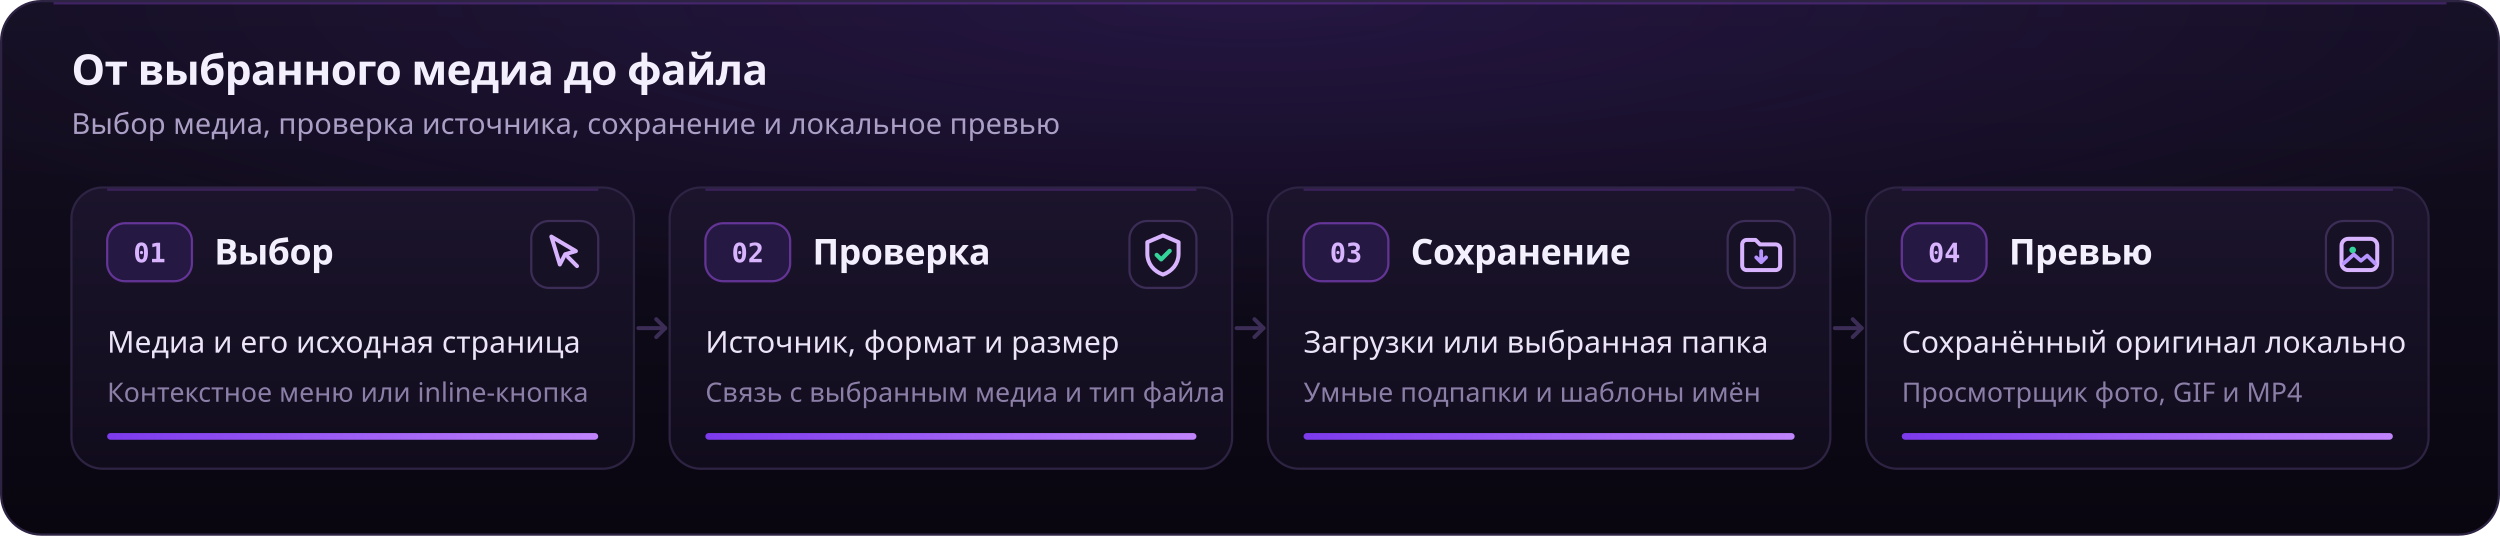
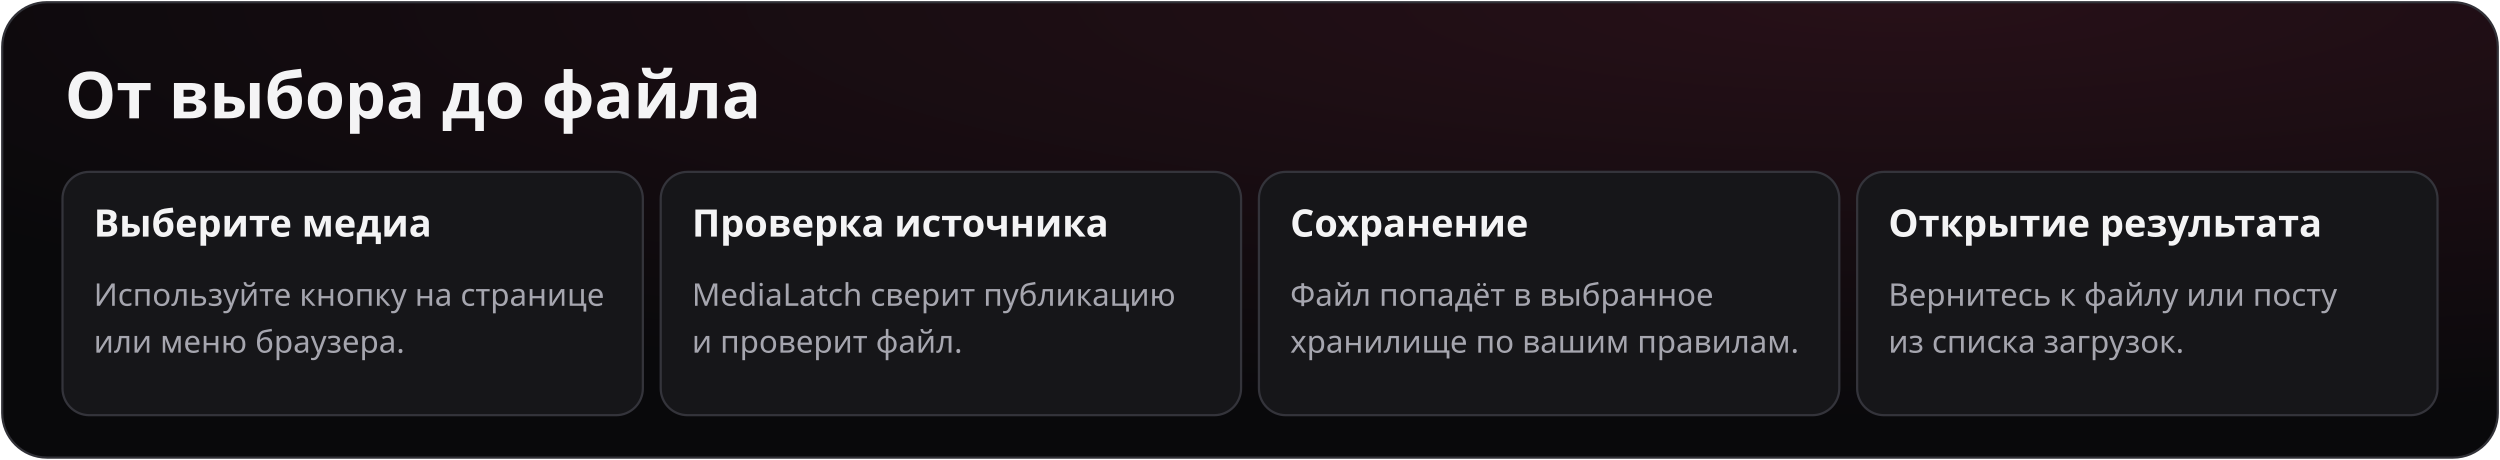
- <svg xmlns="http://www.w3.org/2000/svg" width="1120" height="240" viewBox="0 0 1120 240" role="img" aria-label="От выбранного медиа до файла: 4 этапа работы MediaLatch">
+ <svg xmlns="http://www.w3.org/2000/svg" viewBox="0 0 1120 206" width="1120" height="206" role="img" aria-labelledby="title desc">
  <defs>
-     <linearGradient id="flowBg" x1="0" y1="0" x2="0" y2="1">
-       <stop offset="0%" stop-color="#140f21" />
-       <stop offset="100%" stop-color="#090610" />
-     </linearGradient>
-     <linearGradient id="flowCard" x1="0" y1="0" x2="0" y2="1">
-       <stop offset="0%" stop-color="#1b142c" />
-       <stop offset="100%" stop-color="#110c1c" />
-     </linearGradient>
-     <linearGradient id="flowBar" x1="0" y1="0" x2="1" y2="0">
-       <stop offset="0%" stop-color="#7c3aed" />
-       <stop offset="100%" stop-color="#c084fc" />
-     </linearGradient>
-     <radialGradient id="flowGlow" cx="50%" cy="0%" r="60%">
-       <stop offset="0%" stop-color="#7c3aed" stop-opacity="0.16" />
-       <stop offset="100%" stop-color="#7c3aed" stop-opacity="0" />
+     <radialGradient id="glow" cx="76%" cy="0%" r="92%">
+       <stop stop-color="#271018" />
+       <stop offset="1" stop-color="#09090b" />
    </radialGradient>
-     <style>
- .root{font-family:"Segoe UI Variable Text","Segoe UI",system-ui,sans-serif}
- .mono{font-family:ui-monospace,"Cascadia Mono",Consolas,monospace}
- @keyframes flowFocus1{0%{opacity:0}2.5%{opacity:0}4%{opacity:1}10%{opacity:1}12.5%{opacity:0}100%{opacity:0}}
- @keyframes flowBar1{0%{transform:scaleX(.02);opacity:.35}2.5%{transform:scaleX(.02);opacity:.35}10.625%{transform:scaleX(1);opacity:1}87.5%{transform:scaleX(1);opacity:1}90%{transform:scaleX(1);opacity:0}90.012%{transform:scaleX(.02);opacity:0}95%{transform:scaleX(.02);opacity:.35}100%{transform:scaleX(.02);opacity:.35}}
- @keyframes flowFocus2{0%{opacity:0}13.75%{opacity:0}15.25%{opacity:1}21.25%{opacity:1}23.75%{opacity:0}100%{opacity:0}}
- @keyframes flowBar2{0%{transform:scaleX(.02);opacity:.35}13.75%{transform:scaleX(.02);opacity:.35}21.875%{transform:scaleX(1);opacity:1}87.5%{transform:scaleX(1);opacity:1}90%{transform:scaleX(1);opacity:0}90.012%{transform:scaleX(.02);opacity:0}95%{transform:scaleX(.02);opacity:.35}100%{transform:scaleX(.02);opacity:.35}}
- @keyframes flowFocus3{0%{opacity:0}25%{opacity:0}26.5%{opacity:1}32.5%{opacity:1}35%{opacity:0}100%{opacity:0}}
- @keyframes flowBar3{0%{transform:scaleX(.02);opacity:.35}25%{transform:scaleX(.02);opacity:.35}33.125%{transform:scaleX(1);opacity:1}87.5%{transform:scaleX(1);opacity:1}90%{transform:scaleX(1);opacity:0}90.012%{transform:scaleX(.02);opacity:0}95%{transform:scaleX(.02);opacity:.35}100%{transform:scaleX(.02);opacity:.35}}
- @keyframes flowFocus4{0%{opacity:0}36.25%{opacity:0}37.75%{opacity:1}43.75%{opacity:1}46.25%{opacity:0}100%{opacity:0}}
- @keyframes flowBar4{0%{transform:scaleX(.02);opacity:.35}36.25%{transform:scaleX(.02);opacity:.35}44.375%{transform:scaleX(1);opacity:1}87.5%{transform:scaleX(1);opacity:1}90%{transform:scaleX(1);opacity:0}90.012%{transform:scaleX(.02);opacity:0}95%{transform:scaleX(.02);opacity:.35}100%{transform:scaleX(.02);opacity:.35}}
- @keyframes flowArrow1{0%{opacity:0}8.125%{opacity:0}9.625%{opacity:1}15.625%{opacity:1}18.125%{opacity:0}100%{opacity:0}}
- @keyframes flowArrow2{0%{opacity:0}19.375%{opacity:0}20.875%{opacity:1}26.875%{opacity:1}29.375%{opacity:0}100%{opacity:0}}
- @keyframes flowArrow3{0%{opacity:0}30.625%{opacity:0}32.125%{opacity:1}38.125%{opacity:1}40.625%{opacity:0}100%{opacity:0}}
- .flow-card-active{opacity:0;animation:flowFocus1 8s cubic-bezier(.23,1,.32,1) infinite both}
- .flow-arrow-pulse{opacity:0;animation:flowArrow1 8s cubic-bezier(.23,1,.32,1) infinite both}
- .flow-bar-fill{transform-box:fill-box;transform-origin:left center;animation:flowBar1 8s cubic-bezier(.77,0,.175,1) infinite both}
- @media(prefers-reduced-motion:reduce){.flow-card-active,.flow-arrow-pulse,.flow-bar-fill{animation:none}}
- </style>
  </defs>
-   <g class="root" data-panel="surface">
-     <rect x="0.5" y="0.5" width="1119" height="239" rx="18" fill="url(#flowBg)" stroke="#2d2342" stroke-width="1" />
-     <rect x="1" y="1" width="1118" height="238" rx="17.5" fill="url(#flowGlow)" />
-     <line x1="24" y1="1.5" x2="1096" y2="1.5" stroke="#a855f7" stroke-opacity="0.28" stroke-width="1" />
-     <text x="32" y="38" fill="#f4effc" font-size="19" font-weight="600" letter-spacing="-0.3">От выбранного медиа до файла</text>
-     <text x="32" y="60" fill="#ab9fc6" font-size="13">Выбор медиа, проверка источника, сохранение и локальное превью</text>
-     <g transform="translate(32 84)" data-card="flow" data-panel="surface">
-       <rect width="252" height="126" rx="14" fill="url(#flowCard)" stroke="#2d2342" stroke-width="1" />
-       <rect width="252" height="126" rx="14" fill="none" stroke="#b693ff" stroke-width="1.4" class="flow-card-active" style="animation-name:flowFocus1" />
-       <line x1="16" y1="1" x2="236" y2="1" stroke="#a855f7" stroke-opacity="0.22" stroke-width="1" />
-       <g transform="translate(16 16)">
-         <rect width="38" height="26" rx="8" fill="#251842" stroke="#a855f7" stroke-opacity="0.5" stroke-width="1" />
-         <text x="19" y="17.5" text-anchor="middle" fill="#d8b4fe" font-size="12" font-weight="700" class="mono">01</text>
-       </g>
-       <text x="64" y="34.5" fill="#f4effc" font-size="16" font-weight="600" letter-spacing="-0.2">Выбор</text>
-       <g transform="translate(206 15)">
-         <rect width="30" height="30" rx="8" fill="#171126" stroke="#3b2d56" stroke-width="1" />
-         <g transform="translate(3 3)">
-           <path d="m6 4 11 6.5-4.8 1.4-2.4 4.6L6 4Zm7.5 9.2 4 4" fill="none" stroke="#d8b4fe" stroke-width="1.8" stroke-linecap="round" stroke-linejoin="round" />
-         </g>
-       </g>
-       <text x="16" y="74" fill="#ece5f8" font-size="13.5" font-weight="500">Медиа и его исходная страница</text>
-       <text x="16" y="96" fill="#8b7fa8" font-size="12">Контекстное меню или inline-кнопка</text>
-       <rect x="16" y="110" width="220" height="3" rx="1.5" fill="#1f1733" />
-       <rect x="16" y="110" width="220" height="3" rx="1.5" fill="url(#flowBar)" class="flow-bar-fill" style="animation-name:flowBar1" />
-     </g>
-     <g transform="translate(300 84)" data-card="flow" data-panel="surface">
-       <rect width="252" height="126" rx="14" fill="url(#flowCard)" stroke="#2d2342" stroke-width="1" />
-       <rect width="252" height="126" rx="14" fill="none" stroke="#b693ff" stroke-width="1.4" class="flow-card-active" style="animation-name:flowFocus2" />
-       <line x1="16" y1="1" x2="236" y2="1" stroke="#a855f7" stroke-opacity="0.22" stroke-width="1" />
-       <g transform="translate(16 16)">
-         <rect width="38" height="26" rx="8" fill="#251842" stroke="#a855f7" stroke-opacity="0.5" stroke-width="1" />
-         <text x="19" y="17.5" text-anchor="middle" fill="#d8b4fe" font-size="12" font-weight="700" class="mono">02</text>
-       </g>
-       <text x="64" y="34.5" fill="#f4effc" font-size="16" font-weight="600" letter-spacing="-0.2">Проверка</text>
-       <g transform="translate(206 15)">
-         <rect width="30" height="30" rx="8" fill="#171126" stroke="#3b2d56" stroke-width="1" />
-         <g transform="translate(3 3)">
-           <path d="M12 3.5 19 6.5v5.2c0 4.5-3 7.9-7 9.3-4-1.4-7-4.8-7-9.3V6.5l7-3Z" fill="none" stroke="#d8b4fe" stroke-width="1.8" stroke-linejoin="round" />
-           <path d="m9.2 12.2 2 2 3.8-3.8" fill="none" stroke="#34d399" stroke-width="1.9" stroke-linecap="round" stroke-linejoin="round" />
-         </g>
-       </g>
-       <text x="16" y="74" fill="#ece5f8" font-size="13.5" font-weight="500">Источник, формат и размер</text>
-       <text x="16" y="96" fill="#8b7fa8" font-size="12">Связь с выбранным медиа и тип файла</text>
-       <rect x="16" y="110" width="220" height="3" rx="1.5" fill="#1f1733" />
-       <rect x="16" y="110" width="220" height="3" rx="1.5" fill="url(#flowBar)" class="flow-bar-fill" style="animation-name:flowBar2" />
-     </g>
-     <g transform="translate(568 84)" data-card="flow" data-panel="surface">
-       <rect width="252" height="126" rx="14" fill="url(#flowCard)" stroke="#2d2342" stroke-width="1" />
-       <rect width="252" height="126" rx="14" fill="none" stroke="#b693ff" stroke-width="1.4" class="flow-card-active" style="animation-name:flowFocus3" />
-       <line x1="16" y1="1" x2="236" y2="1" stroke="#a855f7" stroke-opacity="0.22" stroke-width="1" />
-       <g transform="translate(16 16)">
-         <rect width="38" height="26" rx="8" fill="#251842" stroke="#a855f7" stroke-opacity="0.5" stroke-width="1" />
-         <text x="19" y="17.5" text-anchor="middle" fill="#d8b4fe" font-size="12" font-weight="700" class="mono">03</text>
-       </g>
-       <text x="64" y="34.5" fill="#f4effc" font-size="16" font-weight="600" letter-spacing="-0.2">Сохранение</text>
-       <g transform="translate(206 15)">
-         <rect width="30" height="30" rx="8" fill="#171126" stroke="#3b2d56" stroke-width="1" />
-         <g transform="translate(3 3)">
-           <path d="M3.5 7.5a2 2 0 0 1 2-2h4l2 2h7a2 2 0 0 1 2 2v7.5a2 2 0 0 1-2 2h-13a2 2 0 0 1-2-2V7.5Z" fill="none" stroke="#d8b4fe" stroke-width="1.8" stroke-linejoin="round" />
-           <path d="M12 10.5v5m0 0-2.2-2.2M12 15.5l2.2-2.2" fill="none" stroke="#b693ff" stroke-width="1.7" stroke-linecap="round" stroke-linejoin="round" />
-         </g>
-       </g>
-       <text x="16" y="74" fill="#ece5f8" font-size="13.5" font-weight="500">Загрузки или выбранная папка</text>
-       <text x="16" y="96" fill="#8b7fa8" font-size="12">Умные подпапки и шаблоны имён</text>
-       <rect x="16" y="110" width="220" height="3" rx="1.5" fill="#1f1733" />
-       <rect x="16" y="110" width="220" height="3" rx="1.5" fill="url(#flowBar)" class="flow-bar-fill" style="animation-name:flowBar3" />
-     </g>
-     <g transform="translate(836 84)" data-card="flow" data-panel="surface">
-       <rect width="252" height="126" rx="14" fill="url(#flowCard)" stroke="#2d2342" stroke-width="1" />
-       <rect width="252" height="126" rx="14" fill="none" stroke="#34d399" stroke-width="1.4" class="flow-card-active" style="animation-name:flowFocus4" />
-       <line x1="16" y1="1" x2="236" y2="1" stroke="#a855f7" stroke-opacity="0.22" stroke-width="1" />
-       <g transform="translate(16 16)">
-         <rect width="38" height="26" rx="8" fill="#251842" stroke="#a855f7" stroke-opacity="0.5" stroke-width="1" />
-         <text x="19" y="17.5" text-anchor="middle" fill="#d8b4fe" font-size="12" font-weight="700" class="mono">04</text>
-       </g>
-       <text x="64" y="34.5" fill="#f4effc" font-size="16" font-weight="600" letter-spacing="-0.2">Превью</text>
-       <g transform="translate(206 15)">
-         <rect width="30" height="30" rx="8" fill="#171126" stroke="#3b2d56" stroke-width="1" />
-         <g transform="translate(3 3)">
-           <rect x="4" y="5" width="16" height="14" rx="3" fill="none" stroke="#d8b4fe" stroke-width="1.8" />
-           <circle cx="9" cy="10" r="1.5" fill="#34d399" />
-           <path d="m5 16 4.5-4 3.2 2.8 2.8-2.3L19 16" fill="none" stroke="#b693ff" stroke-width="1.7" stroke-linecap="round" stroke-linejoin="round" />
-         </g>
-       </g>
-       <text x="16" y="74" fill="#ece5f8" font-size="13.5" font-weight="500">Сохранённый оригинал локально</text>
-       <text x="16" y="96" fill="#8b7fa8" font-size="12">Просмотрщик фото, GIF и MP4</text>
-       <rect x="16" y="110" width="220" height="3" rx="1.5" fill="#1f1733" />
-       <rect x="16" y="110" width="220" height="3" rx="1.5" fill="url(#flowBar)" class="flow-bar-fill" style="animation-name:flowBar4" />
-     </g>
-     <g transform="translate(284 147)">
-       <line x1="2" y1="0" x2="14" y2="0" stroke="#3b2d56" stroke-width="1.8" stroke-linecap="round" />
-       <path d="m10 -4 4 4-4 4" fill="none" stroke="#3b2d56" stroke-width="1.8" stroke-linecap="round" stroke-linejoin="round" />
-       <line x1="2" y1="0" x2="14" y2="0" stroke="#c084fc" stroke-width="2" stroke-linecap="round" class="flow-arrow-pulse" style="animation-name:flowArrow1" />
-       <path d="m10 -4 4 4-4 4" fill="none" stroke="#c084fc" stroke-width="2" stroke-linecap="round" stroke-linejoin="round" class="flow-arrow-pulse" style="animation-name:flowArrow1" />
-     </g>
-     <g transform="translate(552 147)">
-       <line x1="2" y1="0" x2="14" y2="0" stroke="#3b2d56" stroke-width="1.8" stroke-linecap="round" />
-       <path d="m10 -4 4 4-4 4" fill="none" stroke="#3b2d56" stroke-width="1.8" stroke-linecap="round" stroke-linejoin="round" />
-       <line x1="2" y1="0" x2="14" y2="0" stroke="#c084fc" stroke-width="2" stroke-linecap="round" class="flow-arrow-pulse" style="animation-name:flowArrow2" />
-       <path d="m10 -4 4 4-4 4" fill="none" stroke="#c084fc" stroke-width="2" stroke-linecap="round" stroke-linejoin="round" class="flow-arrow-pulse" style="animation-name:flowArrow2" />
-     </g>
-     <g transform="translate(820 147)">
-       <line x1="2" y1="0" x2="14" y2="0" stroke="#3b2d56" stroke-width="1.8" stroke-linecap="round" />
-       <path d="m10 -4 4 4-4 4" fill="none" stroke="#3b2d56" stroke-width="1.8" stroke-linecap="round" stroke-linejoin="round" />
-       <line x1="2" y1="0" x2="14" y2="0" stroke="#c084fc" stroke-width="2" stroke-linecap="round" class="flow-arrow-pulse" style="animation-name:flowArrow3" />
-       <path d="m10 -4 4 4-4 4" fill="none" stroke="#c084fc" stroke-width="2" stroke-linecap="round" stroke-linejoin="round" class="flow-arrow-pulse" style="animation-name:flowArrow3" />
-     </g>
+   <g font-family="Segoe UI, system-ui, sans-serif">
+     <rect x="1" y="1" width="1118" height="204" rx="20" fill="url(#glow)" stroke="#313137" />
+     <text x="29" y="53" fill="#f4f4f5" font-size="29" font-weight="700">От выбора до файла</text>
+     <rect x="28" y="77" width="260" height="109" rx="12" fill="#161619" stroke="#34343b" />
+     <text x="42" y="106" fill="#f4f4f5" font-size="17" font-weight="650">Выберите медиа</text>
+     <text x="42" y="137" fill="#a6a6af" font-size="14" font-weight="500">Используйте кнопку на странице</text>
+     <text x="42" y="158" fill="#a6a6af" font-size="14" font-weight="500">или меню браузера.</text>
+     <rect x="296" y="77" width="260" height="109" rx="12" fill="#161619" stroke="#34343b" />
+     <text x="310" y="106" fill="#f4f4f5" font-size="17" font-weight="650">Проверка источника</text>
+     <text x="310" y="137" fill="#a6a6af" font-size="14" font-weight="500">MediaLatch сверит публикацию</text>
+     <text x="310" y="158" fill="#a6a6af" font-size="14" font-weight="500">и проверит файл.</text>
+     <rect x="564" y="77" width="260" height="109" rx="12" fill="#161619" stroke="#34343b" />
+     <text x="578" y="106" fill="#f4f4f5" font-size="17" font-weight="650">Сохранение</text>
+     <text x="578" y="137" fill="#a6a6af" font-size="14" font-weight="500">Файл попадёт в выбранное</text>
+     <text x="578" y="158" fill="#a6a6af" font-size="14" font-weight="500">хранилище по вашим правилам.</text>
+     <rect x="832" y="77" width="260" height="109" rx="12" fill="#161619" stroke="#34343b" />
+     <text x="846" y="106" fill="#f4f4f5" font-size="17" font-weight="650">Открытие результата</text>
+     <text x="846" y="137" fill="#a6a6af" font-size="14" font-weight="500">Вернитесь к файлу или посту</text>
+     <text x="846" y="158" fill="#a6a6af" font-size="14" font-weight="500">из списка загрузок.</text>
  </g>
</svg>
